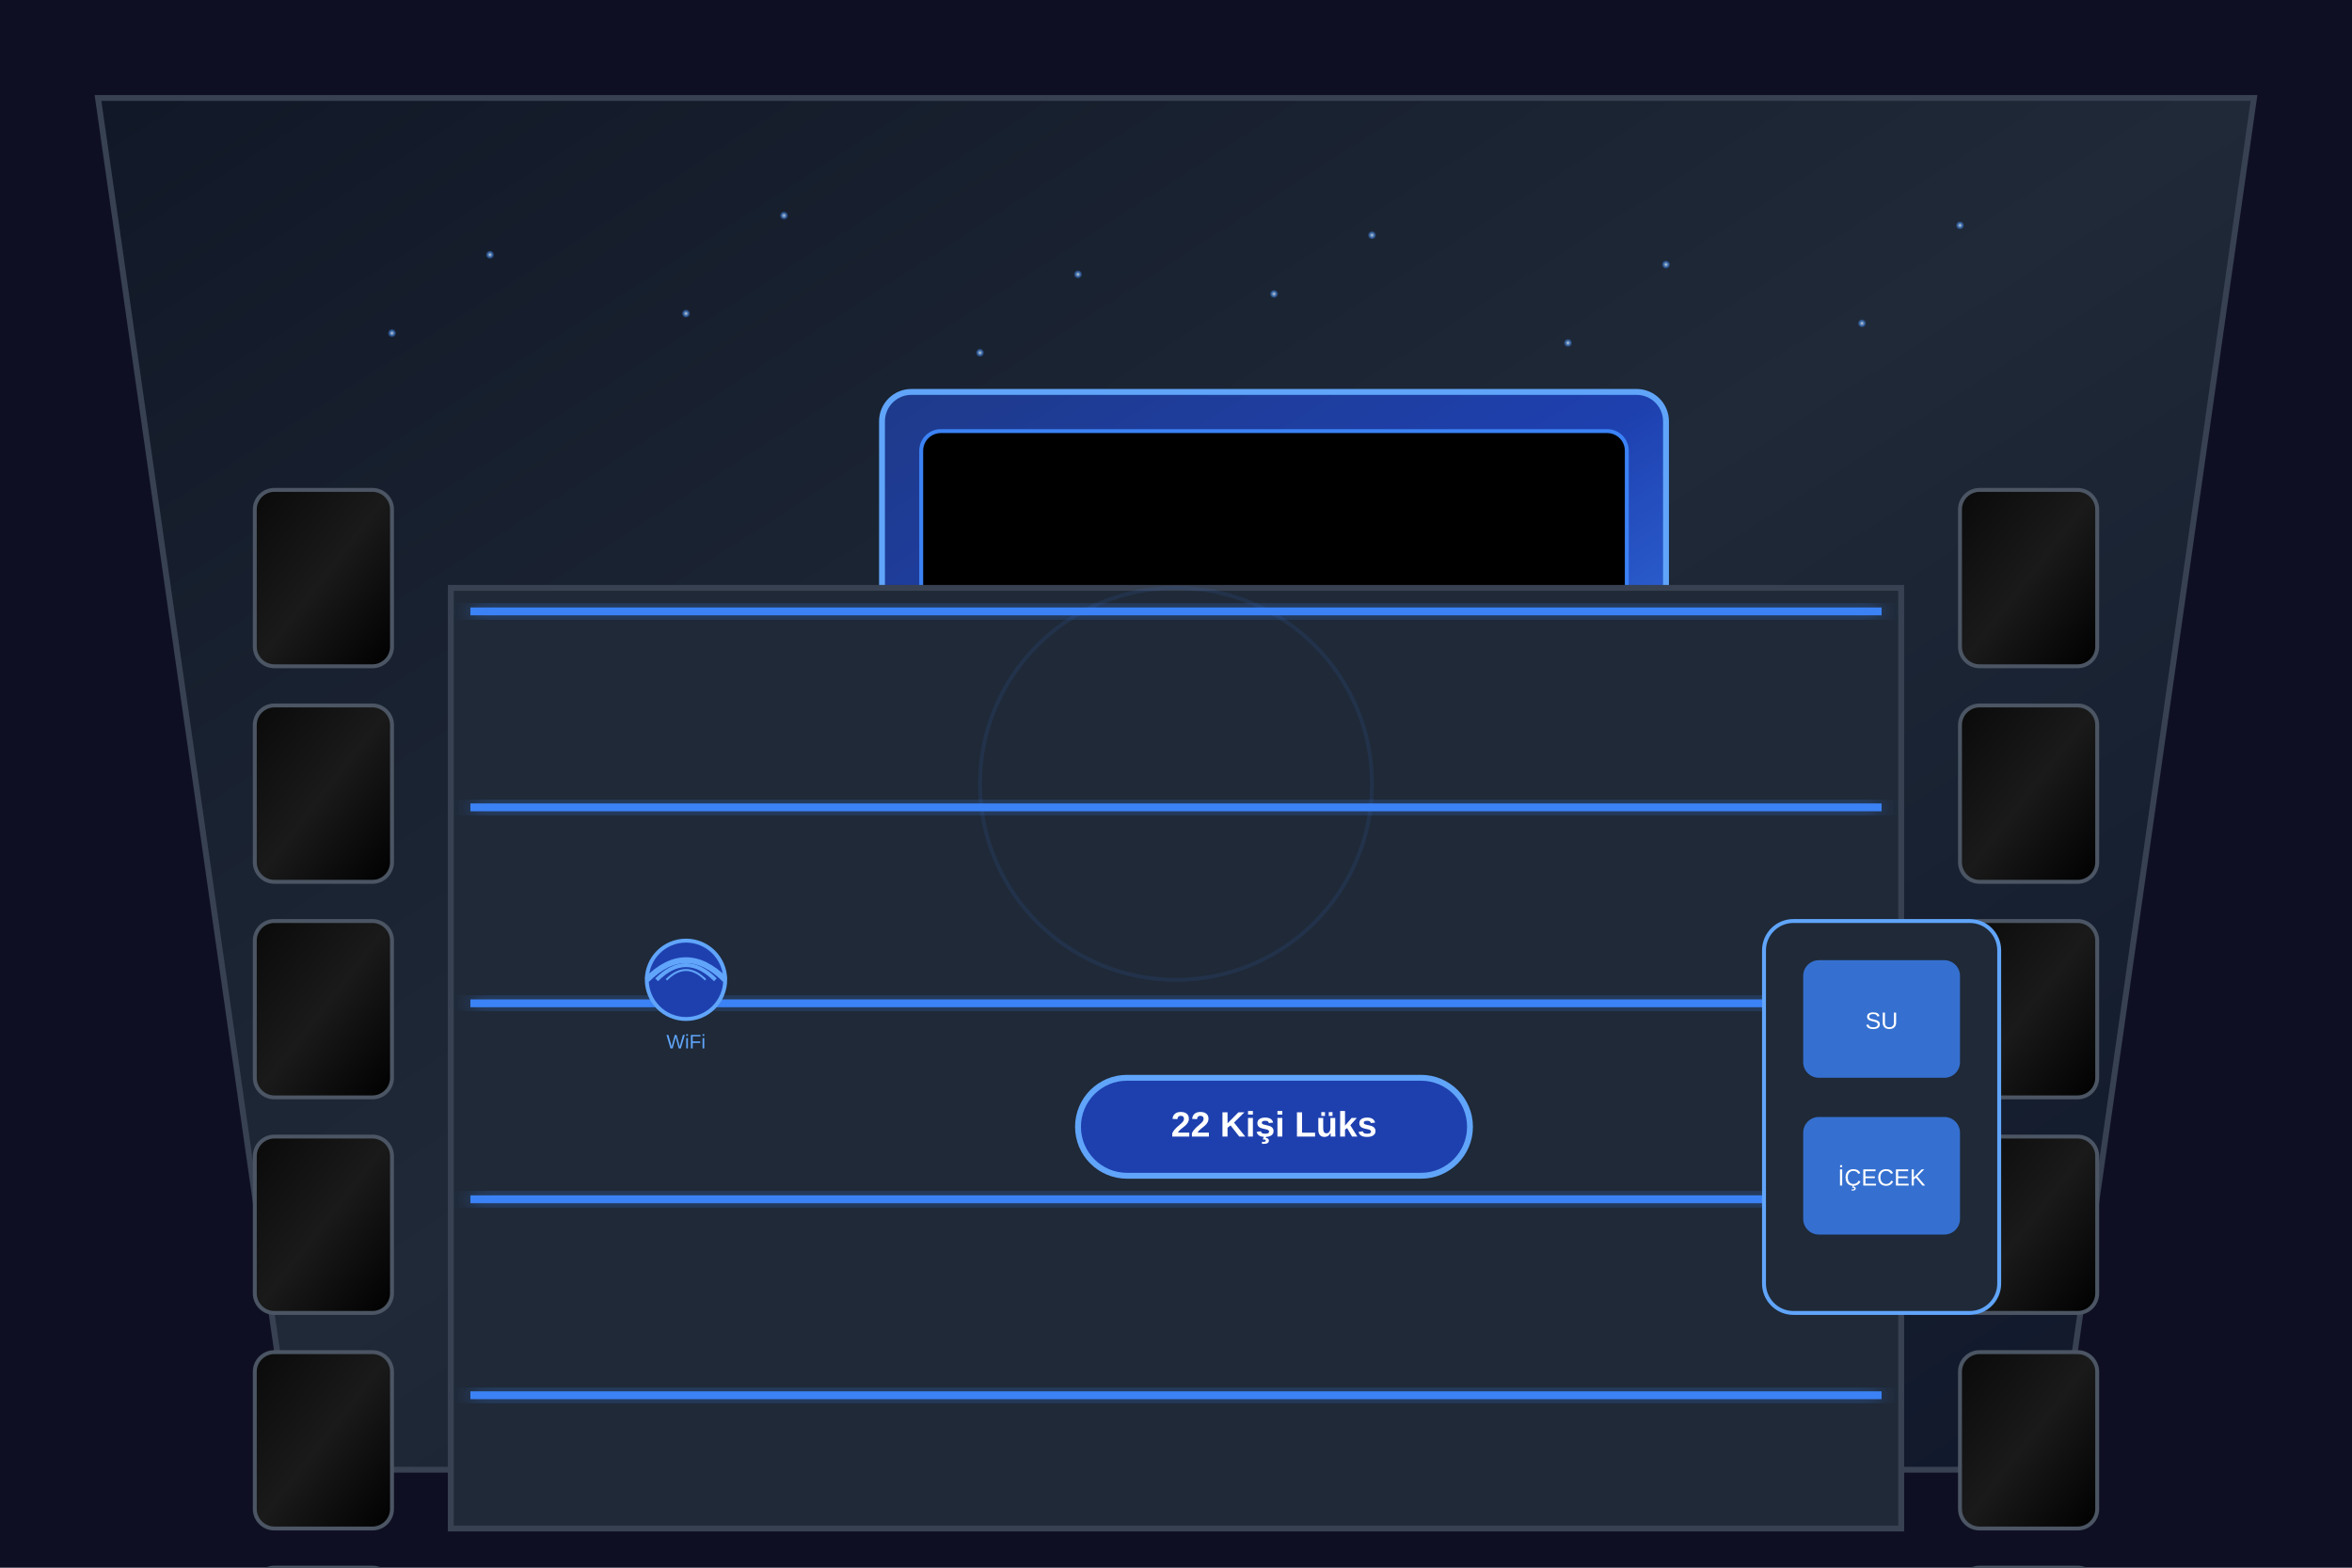
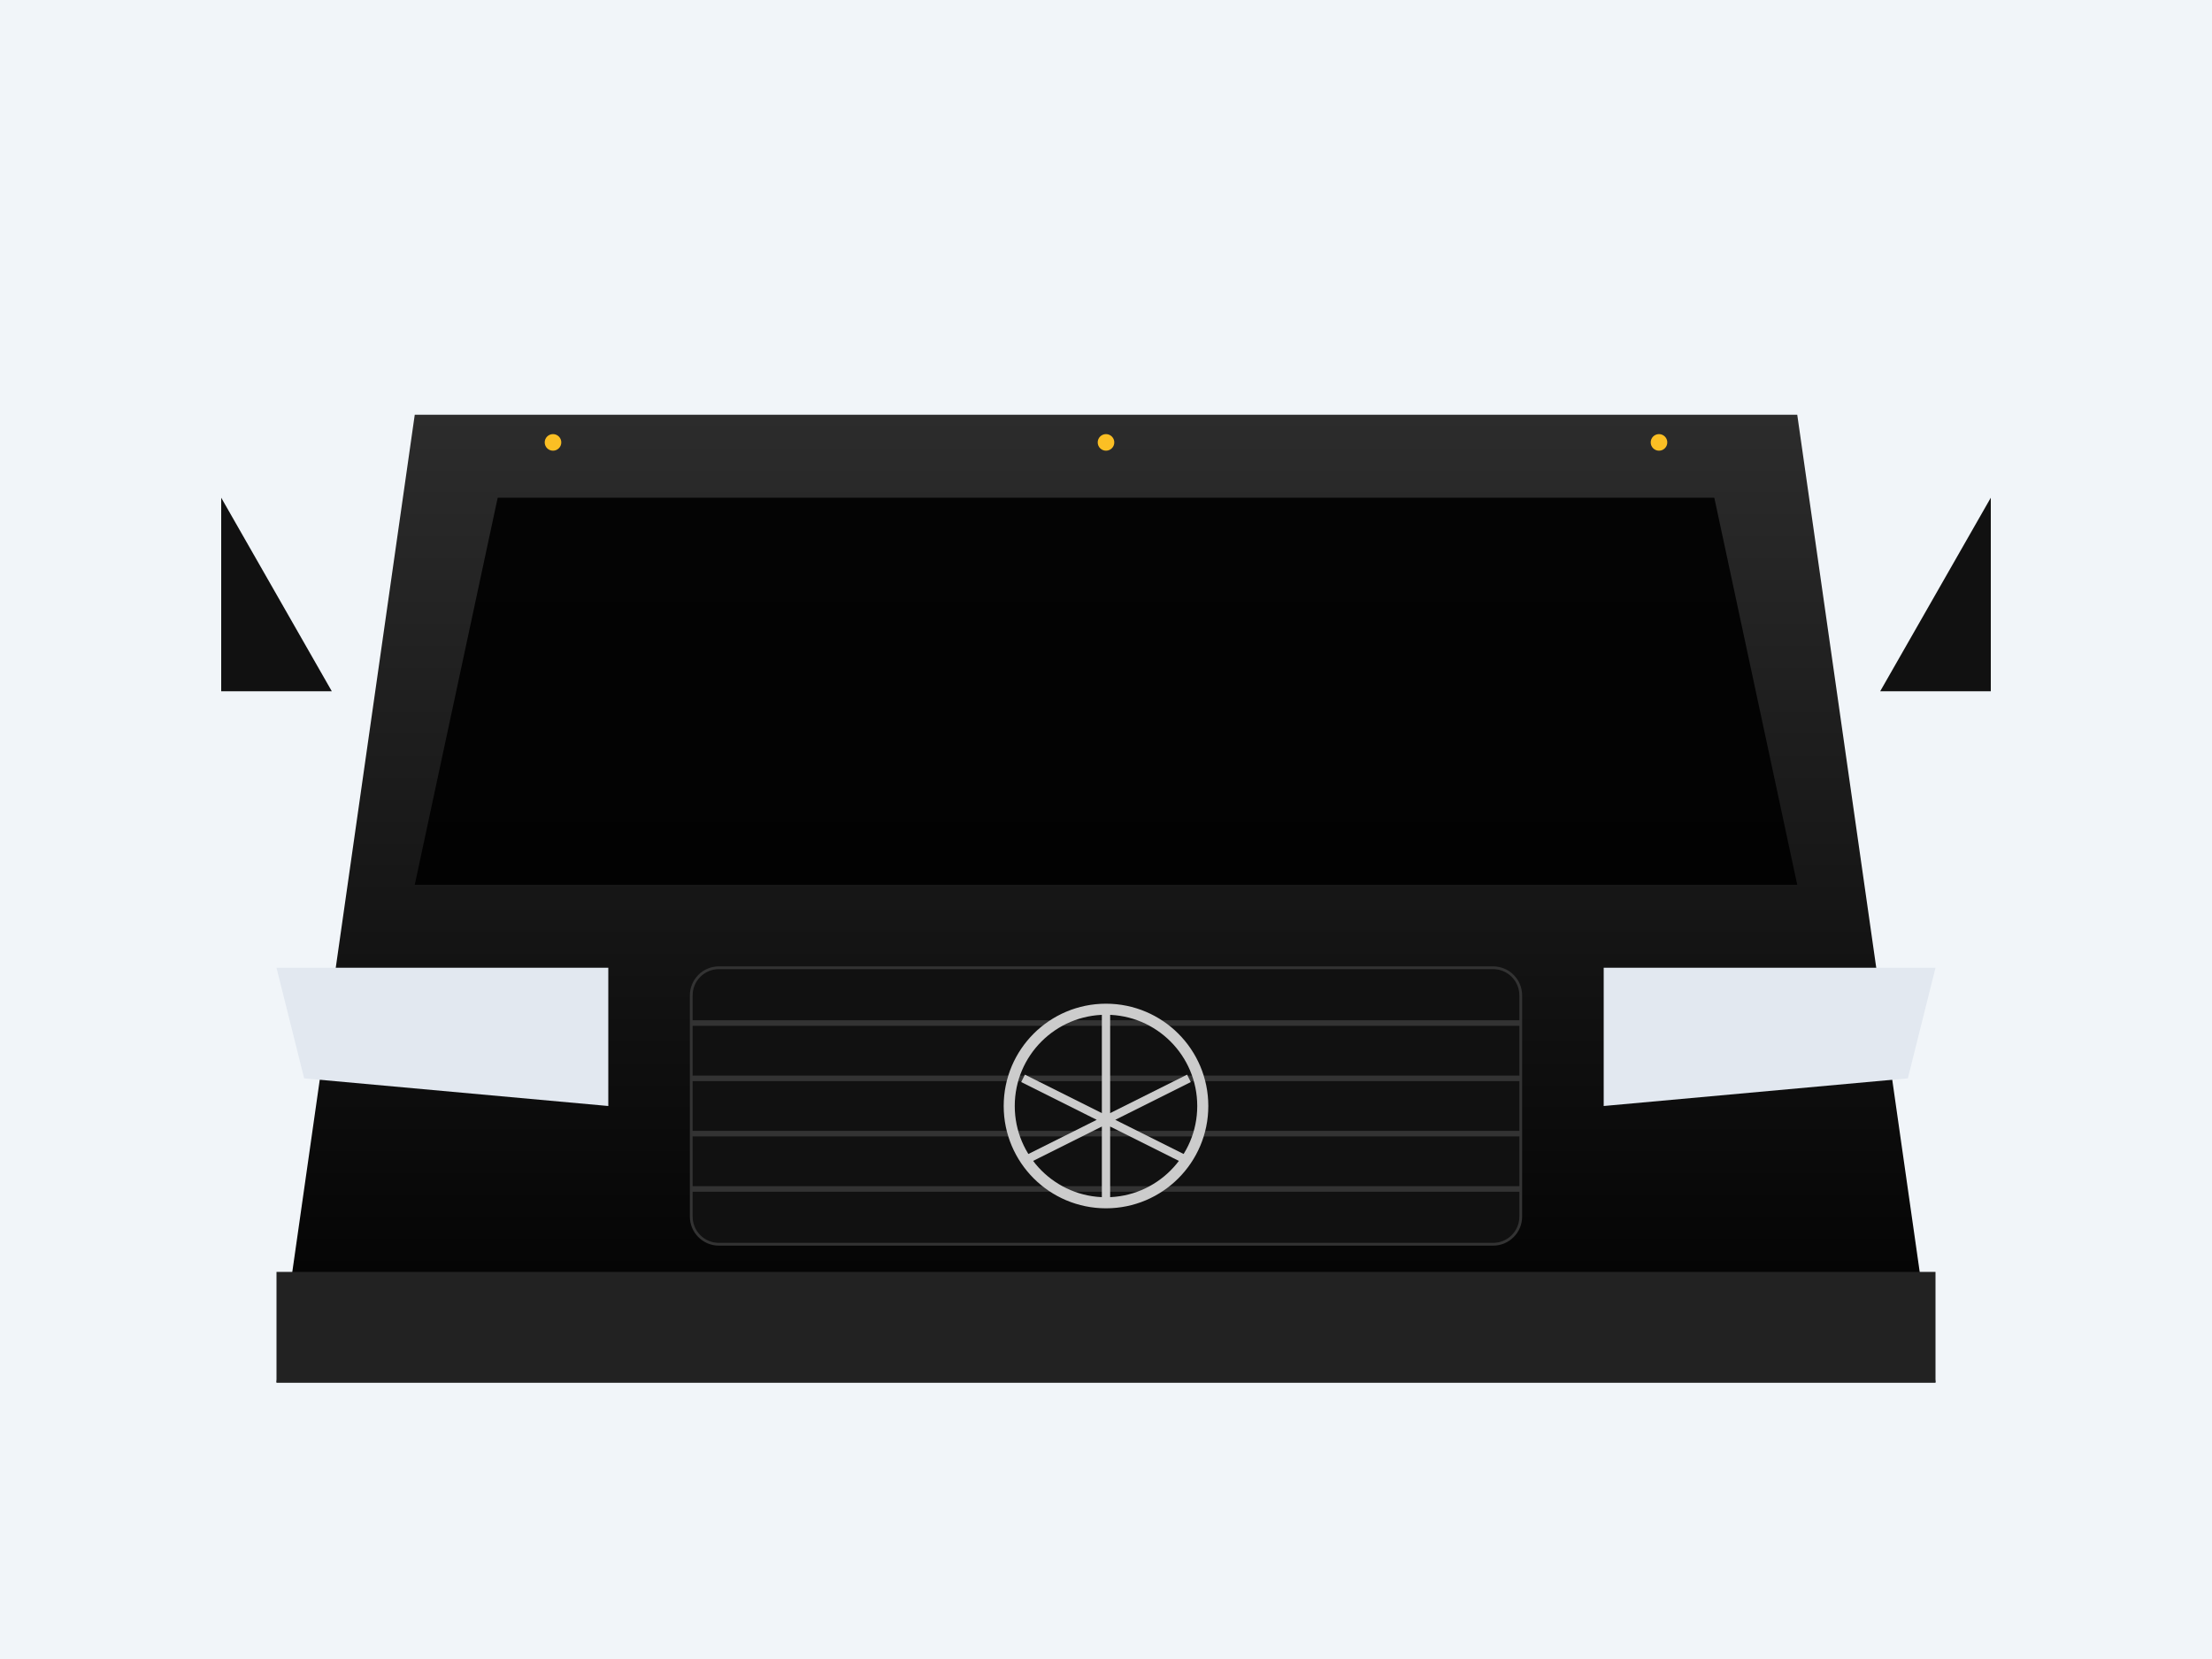
- <svg xmlns="http://www.w3.org/2000/svg" viewBox="0 0 1200 800" role="img" aria-label="Mercedes Sprinter 22-Passenger Luxury Minibus with TV Entertainment">
+ <svg xmlns="http://www.w3.org/2000/svg" viewBox="0 0 800 600" role="img" aria-label="Black Mercedes Sprinter Front View">
  <defs>
-     <linearGradient id="sprinterLuxury" x1="0%" y1="0%" x2="100%" y2="100%">
-       <stop offset="0%" style="stop-color:#111827;stop-opacity:1" />
-       <stop offset="50%" style="stop-color:#1f2937;stop-opacity:1" />
-       <stop offset="100%" style="stop-color:#0f172a;stop-opacity:1" />
-     </linearGradient>
-     <linearGradient id="sprinterLeather" x1="0%" y1="0%" x2="100%" y2="100%">
-       <stop offset="0%" style="stop-color:#0a0a0a;stop-opacity:1" />
-       <stop offset="50%" style="stop-color:#1a1a1a;stop-opacity:1" />
+     <linearGradient id="sprinterFront" x1="0%" y1="0%" x2="0%" y2="100%">
+       <stop offset="0%" style="stop-color:#2c2c2c;stop-opacity:1" />
      <stop offset="100%" style="stop-color:#000000;stop-opacity:1" />
    </linearGradient>
-     <linearGradient id="sprinterScreen" x1="0%" y1="0%" x2="100%" y2="100%">
-       <stop offset="0%" style="stop-color:#1e3a8a;stop-opacity:1" />
-       <stop offset="50%" style="stop-color:#1e40af;stop-opacity:1" />
-       <stop offset="100%" style="stop-color:#3b82f6;stop-opacity:1" />
-     </linearGradient>
-     <radialGradient id="sprinterStar" cx="50%" cy="50%" r="50%">
-       <stop offset="0%" style="stop-color:#ffffff;stop-opacity:1" />
-       <stop offset="50%" style="stop-color:#60a5fa;stop-opacity:0.8" />
-       <stop offset="100%" style="stop-color:#3b82f6;stop-opacity:0.3" />
-     </radialGradient>
-     <filter id="sprinterLuxuryGlow" x="-50%" y="-50%" width="200%" height="200%">
-       <feGaussianBlur stdDeviation="5" result="coloredBlur" />
-       <feMerge>
-         <feMergeNode in="coloredBlur" />
-         <feMergeNode in="SourceGraphic" />
-       </feMerge>
-     </filter>
  </defs>
-   <rect width="1200" height="800" fill="#0f0f23" />
-   <g transform="translate(50,50)">
-     <polygon points="0,0 1100,0 1000,700 100,700" fill="url(#sprinterLuxury)" stroke="#374151" stroke-width="3" />
-     <g opacity="0.8">
-       <circle cx="200" cy="80" r="2" fill="url(#sprinterStar)" />
-       <circle cx="350" cy="60" r="2" fill="url(#sprinterStar)" />
-       <circle cx="500" cy="90" r="2" fill="url(#sprinterStar)" />
-       <circle cx="650" cy="70" r="2" fill="url(#sprinterStar)" />
-       <circle cx="800" cy="85" r="2" fill="url(#sprinterStar)" />
-       <circle cx="950" cy="65" r="2" fill="url(#sprinterStar)" />
-       <circle cx="150" cy="120" r="2" fill="url(#sprinterStar)" />
-       <circle cx="300" cy="110" r="2" fill="url(#sprinterStar)" />
-       <circle cx="450" cy="130" r="2" fill="url(#sprinterStar)" />
-       <circle cx="600" cy="100" r="2" fill="url(#sprinterStar)" />
-       <circle cx="750" cy="125" r="2" fill="url(#sprinterStar)" />
-       <circle cx="900" cy="115" r="2" fill="url(#sprinterStar)" />
-     </g>
-     <rect x="400" y="150" width="400" height="250" rx="15" fill="url(#sprinterScreen)" stroke="#60a5fa" stroke-width="3" />
-     <rect x="420" y="170" width="360" height="210" rx="10" fill="#000000" stroke="#3b82f6" stroke-width="2" />
-     <text x="600" y="275" font-family="Arial, sans-serif" font-size="24" font-weight="bold" text-anchor="middle" fill="#60a5fa">TV ENTERTAINMENT</text>
-     <text x="600" y="305" font-family="Arial, sans-serif" font-size="16" text-anchor="middle" fill="#93c5fd">Premium Entertainment System</text>
-     <g transform="translate(80,200)">
-       <rect x="0" y="0" width="70" height="90" rx="10" fill="url(#sprinterLeather)" stroke="#4b5563" stroke-width="2" />
-       <rect x="0" y="110" width="70" height="90" rx="10" fill="url(#sprinterLeather)" stroke="#4b5563" stroke-width="2" />
-       <rect x="0" y="220" width="70" height="90" rx="10" fill="url(#sprinterLeather)" stroke="#4b5563" stroke-width="2" />
-       <rect x="0" y="330" width="70" height="90" rx="10" fill="url(#sprinterLeather)" stroke="#4b5563" stroke-width="2" />
-       <rect x="0" y="440" width="70" height="90" rx="10" fill="url(#sprinterLeather)" stroke="#4b5563" stroke-width="2" />
-       <rect x="0" y="550" width="70" height="90" rx="10" fill="url(#sprinterLeather)" stroke="#4b5563" stroke-width="2" />
-     </g>
-     <g transform="translate(950,200)">
-       <rect x="0" y="0" width="70" height="90" rx="10" fill="url(#sprinterLeather)" stroke="#4b5563" stroke-width="2" />
-       <rect x="0" y="110" width="70" height="90" rx="10" fill="url(#sprinterLeather)" stroke="#4b5563" stroke-width="2" />
-       <rect x="0" y="220" width="70" height="90" rx="10" fill="url(#sprinterLeather)" stroke="#4b5563" stroke-width="2" />
-       <rect x="0" y="330" width="70" height="90" rx="10" fill="url(#sprinterLeather)" stroke="#4b5563" stroke-width="2" />
-       <rect x="0" y="440" width="70" height="90" rx="10" fill="url(#sprinterLeather)" stroke="#4b5563" stroke-width="2" />
-       <rect x="0" y="550" width="70" height="90" rx="10" fill="url(#sprinterLeather)" stroke="#4b5563" stroke-width="2" />
-     </g>
-     <rect x="180" y="250" width="740" height="480" fill="#1f2937" stroke="#374151" stroke-width="3" />
-     <rect x="190" y="260" width="720" height="4" fill="#3b82f6" filter="url(#sprinterLuxuryGlow)" />
-     <rect x="190" y="360" width="720" height="4" fill="#3b82f6" filter="url(#sprinterLuxuryGlow)" />
-     <rect x="190" y="460" width="720" height="4" fill="#3b82f6" filter="url(#sprinterLuxuryGlow)" />
-     <rect x="190" y="560" width="720" height="4" fill="#3b82f6" filter="url(#sprinterLuxuryGlow)" />
-     <rect x="190" y="660" width="720" height="4" fill="#3b82f6" filter="url(#sprinterLuxuryGlow)" />
-     <rect x="850" y="420" width="120" height="200" rx="15" fill="#1f2937" stroke="#60a5fa" stroke-width="2" />
-     <rect x="870" y="440" width="80" height="60" rx="8" fill="#3b82f6" opacity="0.8" />
-     <rect x="870" y="520" width="80" height="60" rx="8" fill="#3b82f6" opacity="0.8" />
-     <text x="910" y="475" font-family="Arial, sans-serif" font-size="12" text-anchor="middle" fill="#ffffff">SU</text>
-     <text x="910" y="555" font-family="Arial, sans-serif" font-size="12" text-anchor="middle" fill="#ffffff">İÇECEK</text>
-     <circle cx="300" cy="450" r="20" fill="#1e40af" stroke="#60a5fa" stroke-width="2" />
-     <path d="M280,450 Q300,430 320,450" stroke="#60a5fa" stroke-width="3" fill="none" />
-     <path d="M285,450 Q300,435 315,450" stroke="#60a5fa" stroke-width="2" fill="none" />
-     <path d="M290,450 Q300,440 310,450" stroke="#60a5fa" stroke-width="1" fill="none" />
-     <text x="300" y="485" font-family="Arial, sans-serif" font-size="10" text-anchor="middle" fill="#60a5fa">WiFi</text>
-     <rect x="500" y="500" width="200" height="50" rx="25" fill="#1e40af" stroke="#60a5fa" stroke-width="3" />
-     <text x="600" y="530" font-family="Arial, sans-serif" font-size="18" font-weight="bold" text-anchor="middle" fill="#ffffff">22 Kişi Lüks</text>
-   </g>
-   <g opacity="0.5">
-     <circle cx="600" cy="400" r="100" fill="none" stroke="#3b82f6" stroke-width="2" opacity="0.2">
-       <animate attributeName="r" values="100;130;100" dur="4s" repeatCount="indefinite" />
-       <animate attributeName="opacity" values="0.2;0.05;0.2" dur="4s" repeatCount="indefinite" />
-     </circle>
-   </g>
+   <rect width="800" height="600" fill="#f1f5f9" />
+   <path d="M150,150 L650,150 L700,500 L100,500 Z" fill="url(#sprinterFront)" />
+   <path d="M180,180 L620,180 L650,320 L150,320 Z" fill="#000" opacity="0.9" />
+   <rect x="250" y="350" width="300" height="100" rx="10" fill="#111" stroke="#333" />
+   <path d="M250,370 L550,370 M250,390 L550,390 M250,410 L550,410 M250,430 L550,430" stroke="#333" stroke-width="2" />
+   <circle cx="400" cy="400" r="35" fill="none" stroke="#ccc" stroke-width="4" />
+   <path d="M400,365 L400,435 M370,390 L430,420 M430,390 L370,420" stroke="#ccc" stroke-width="3" />
+   <path d="M100,350 L220,350 L220,400 L110,390 Z" fill="#e2e8f0" />
+   <path d="M580,350 L700,350 L690,390 L580,400 Z" fill="#e2e8f0" />
+   <rect x="100" y="460" width="600" height="40" fill="#222" />
+   <path d="M120,250 L80,250 L80,180 Z" fill="#111" />
+   <path d="M680,250 L720,250 L720,180 Z" fill="#111" />
+   <circle cx="200" cy="160" r="3" fill="#fbbf24" />
+   <circle cx="400" cy="160" r="3" fill="#fbbf24" />
+   <circle cx="600" cy="160" r="3" fill="#fbbf24" />
</svg>
